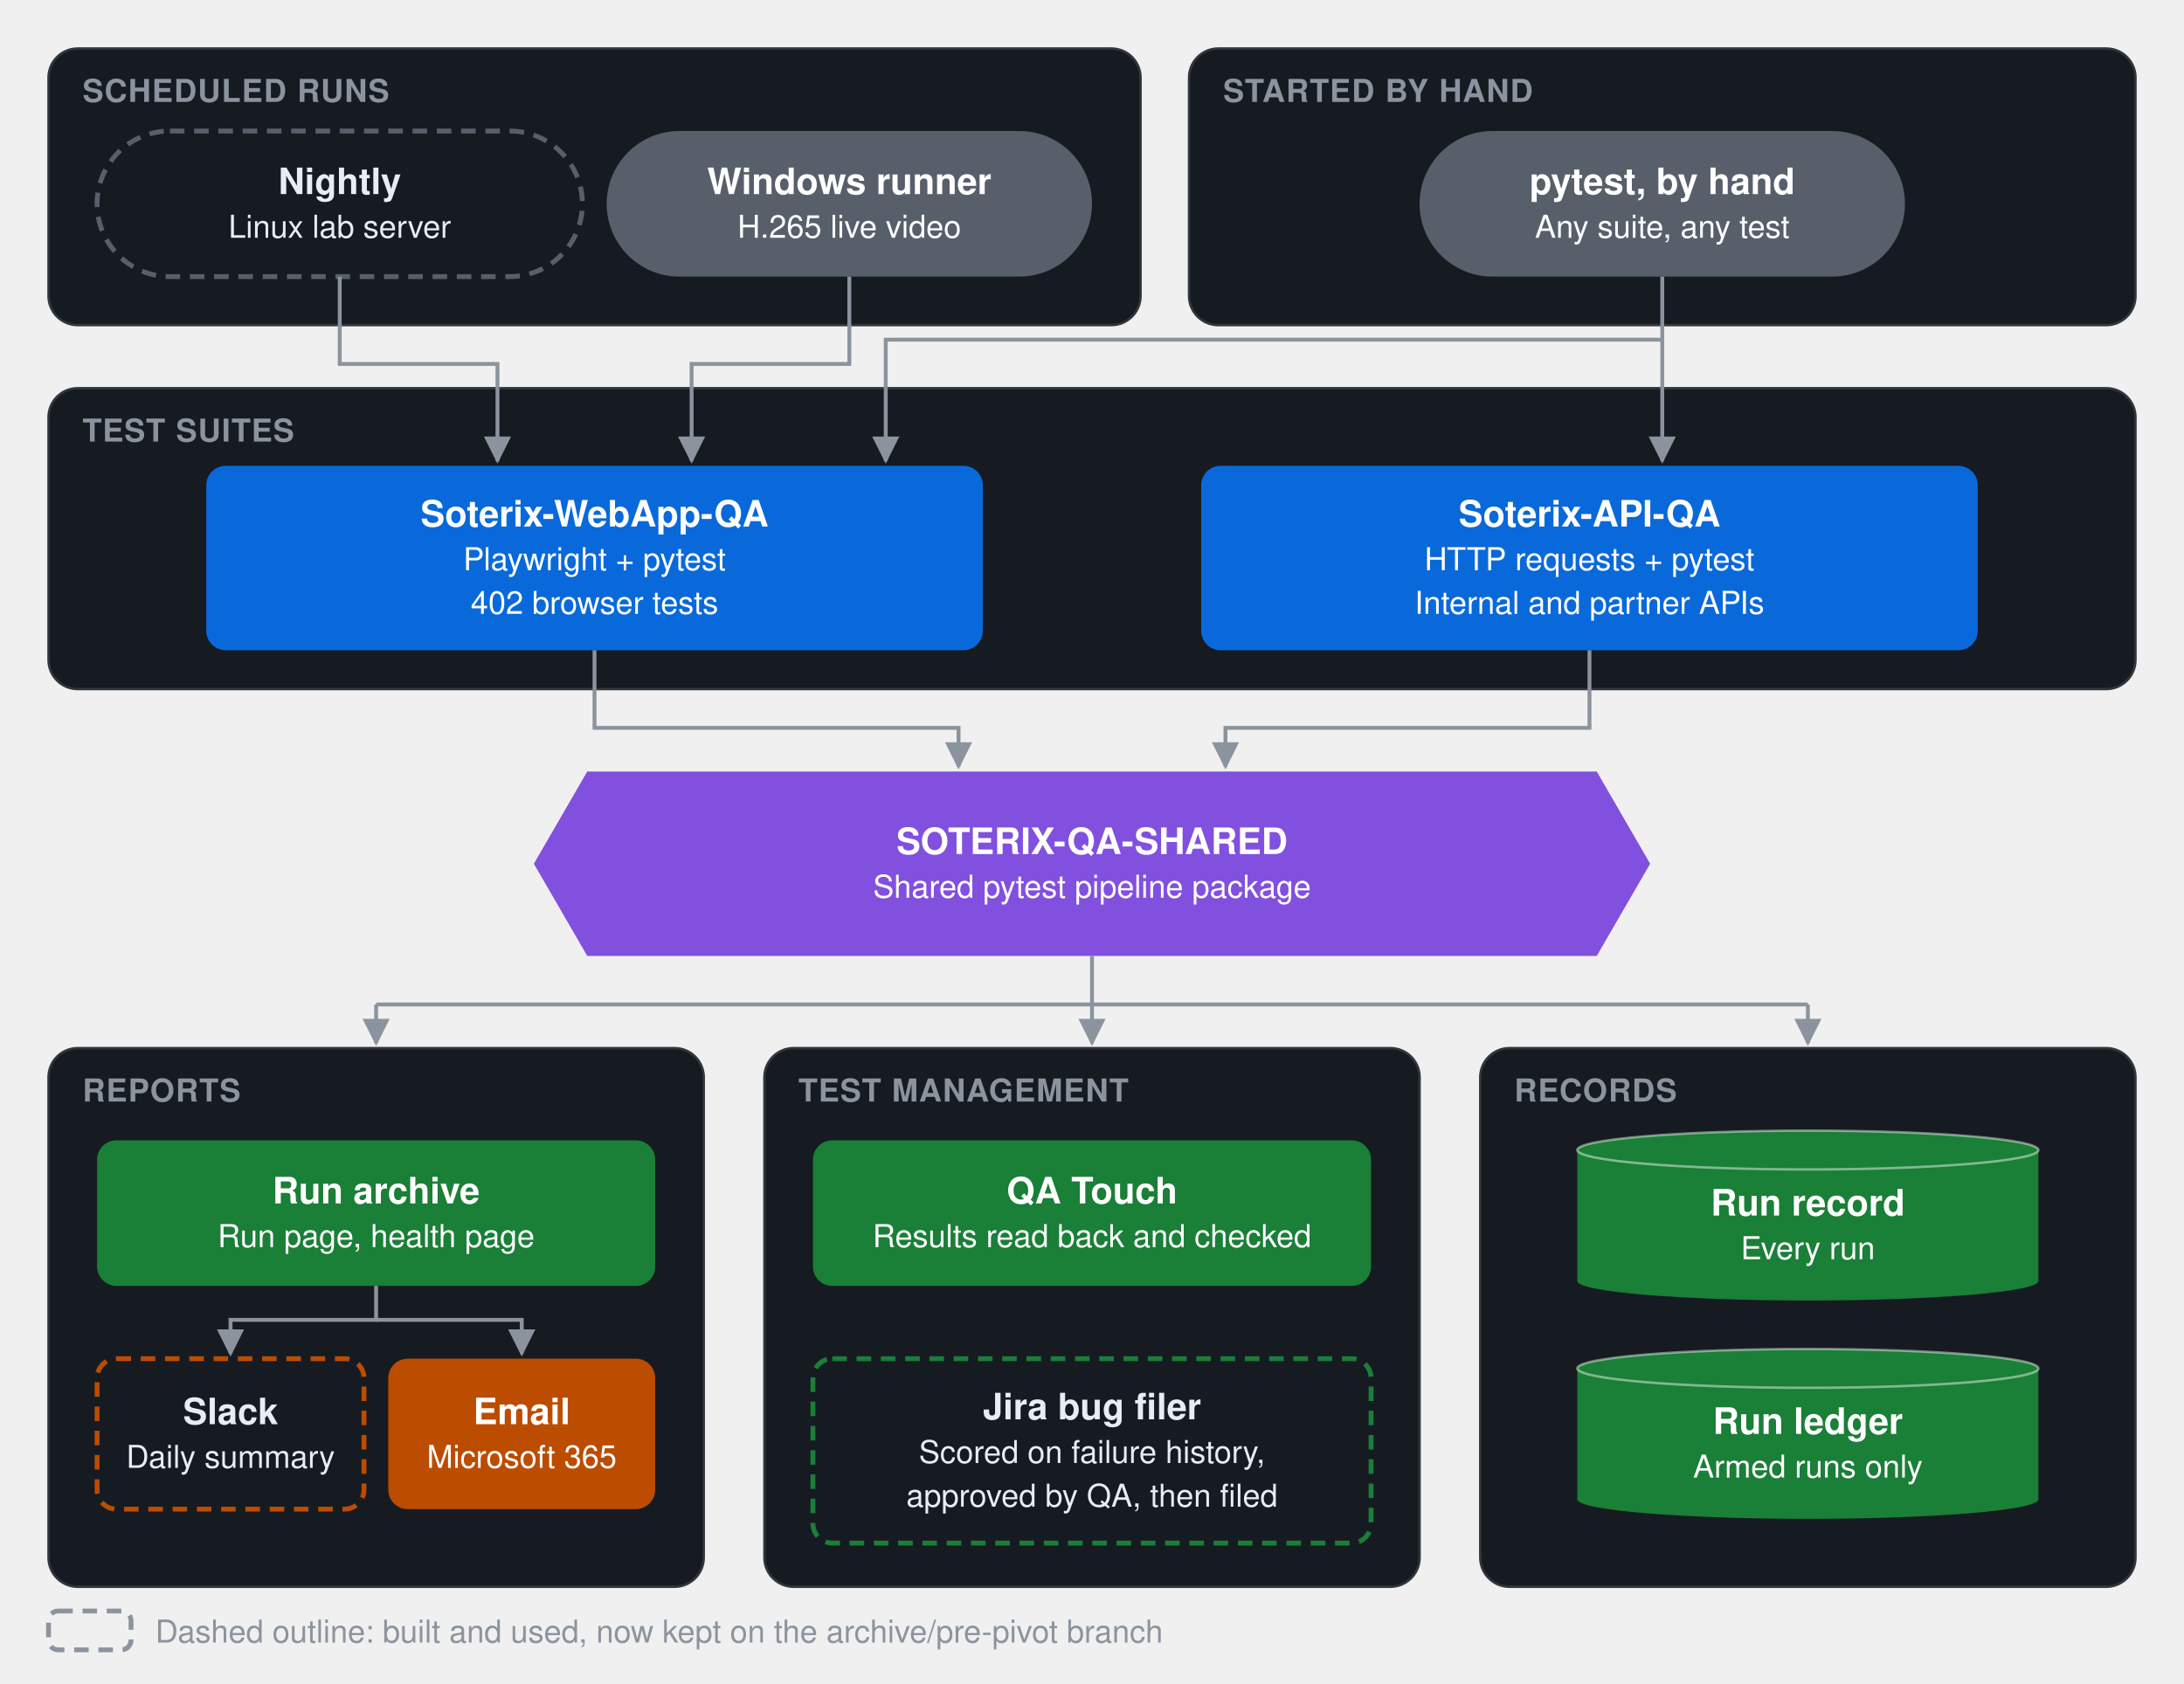
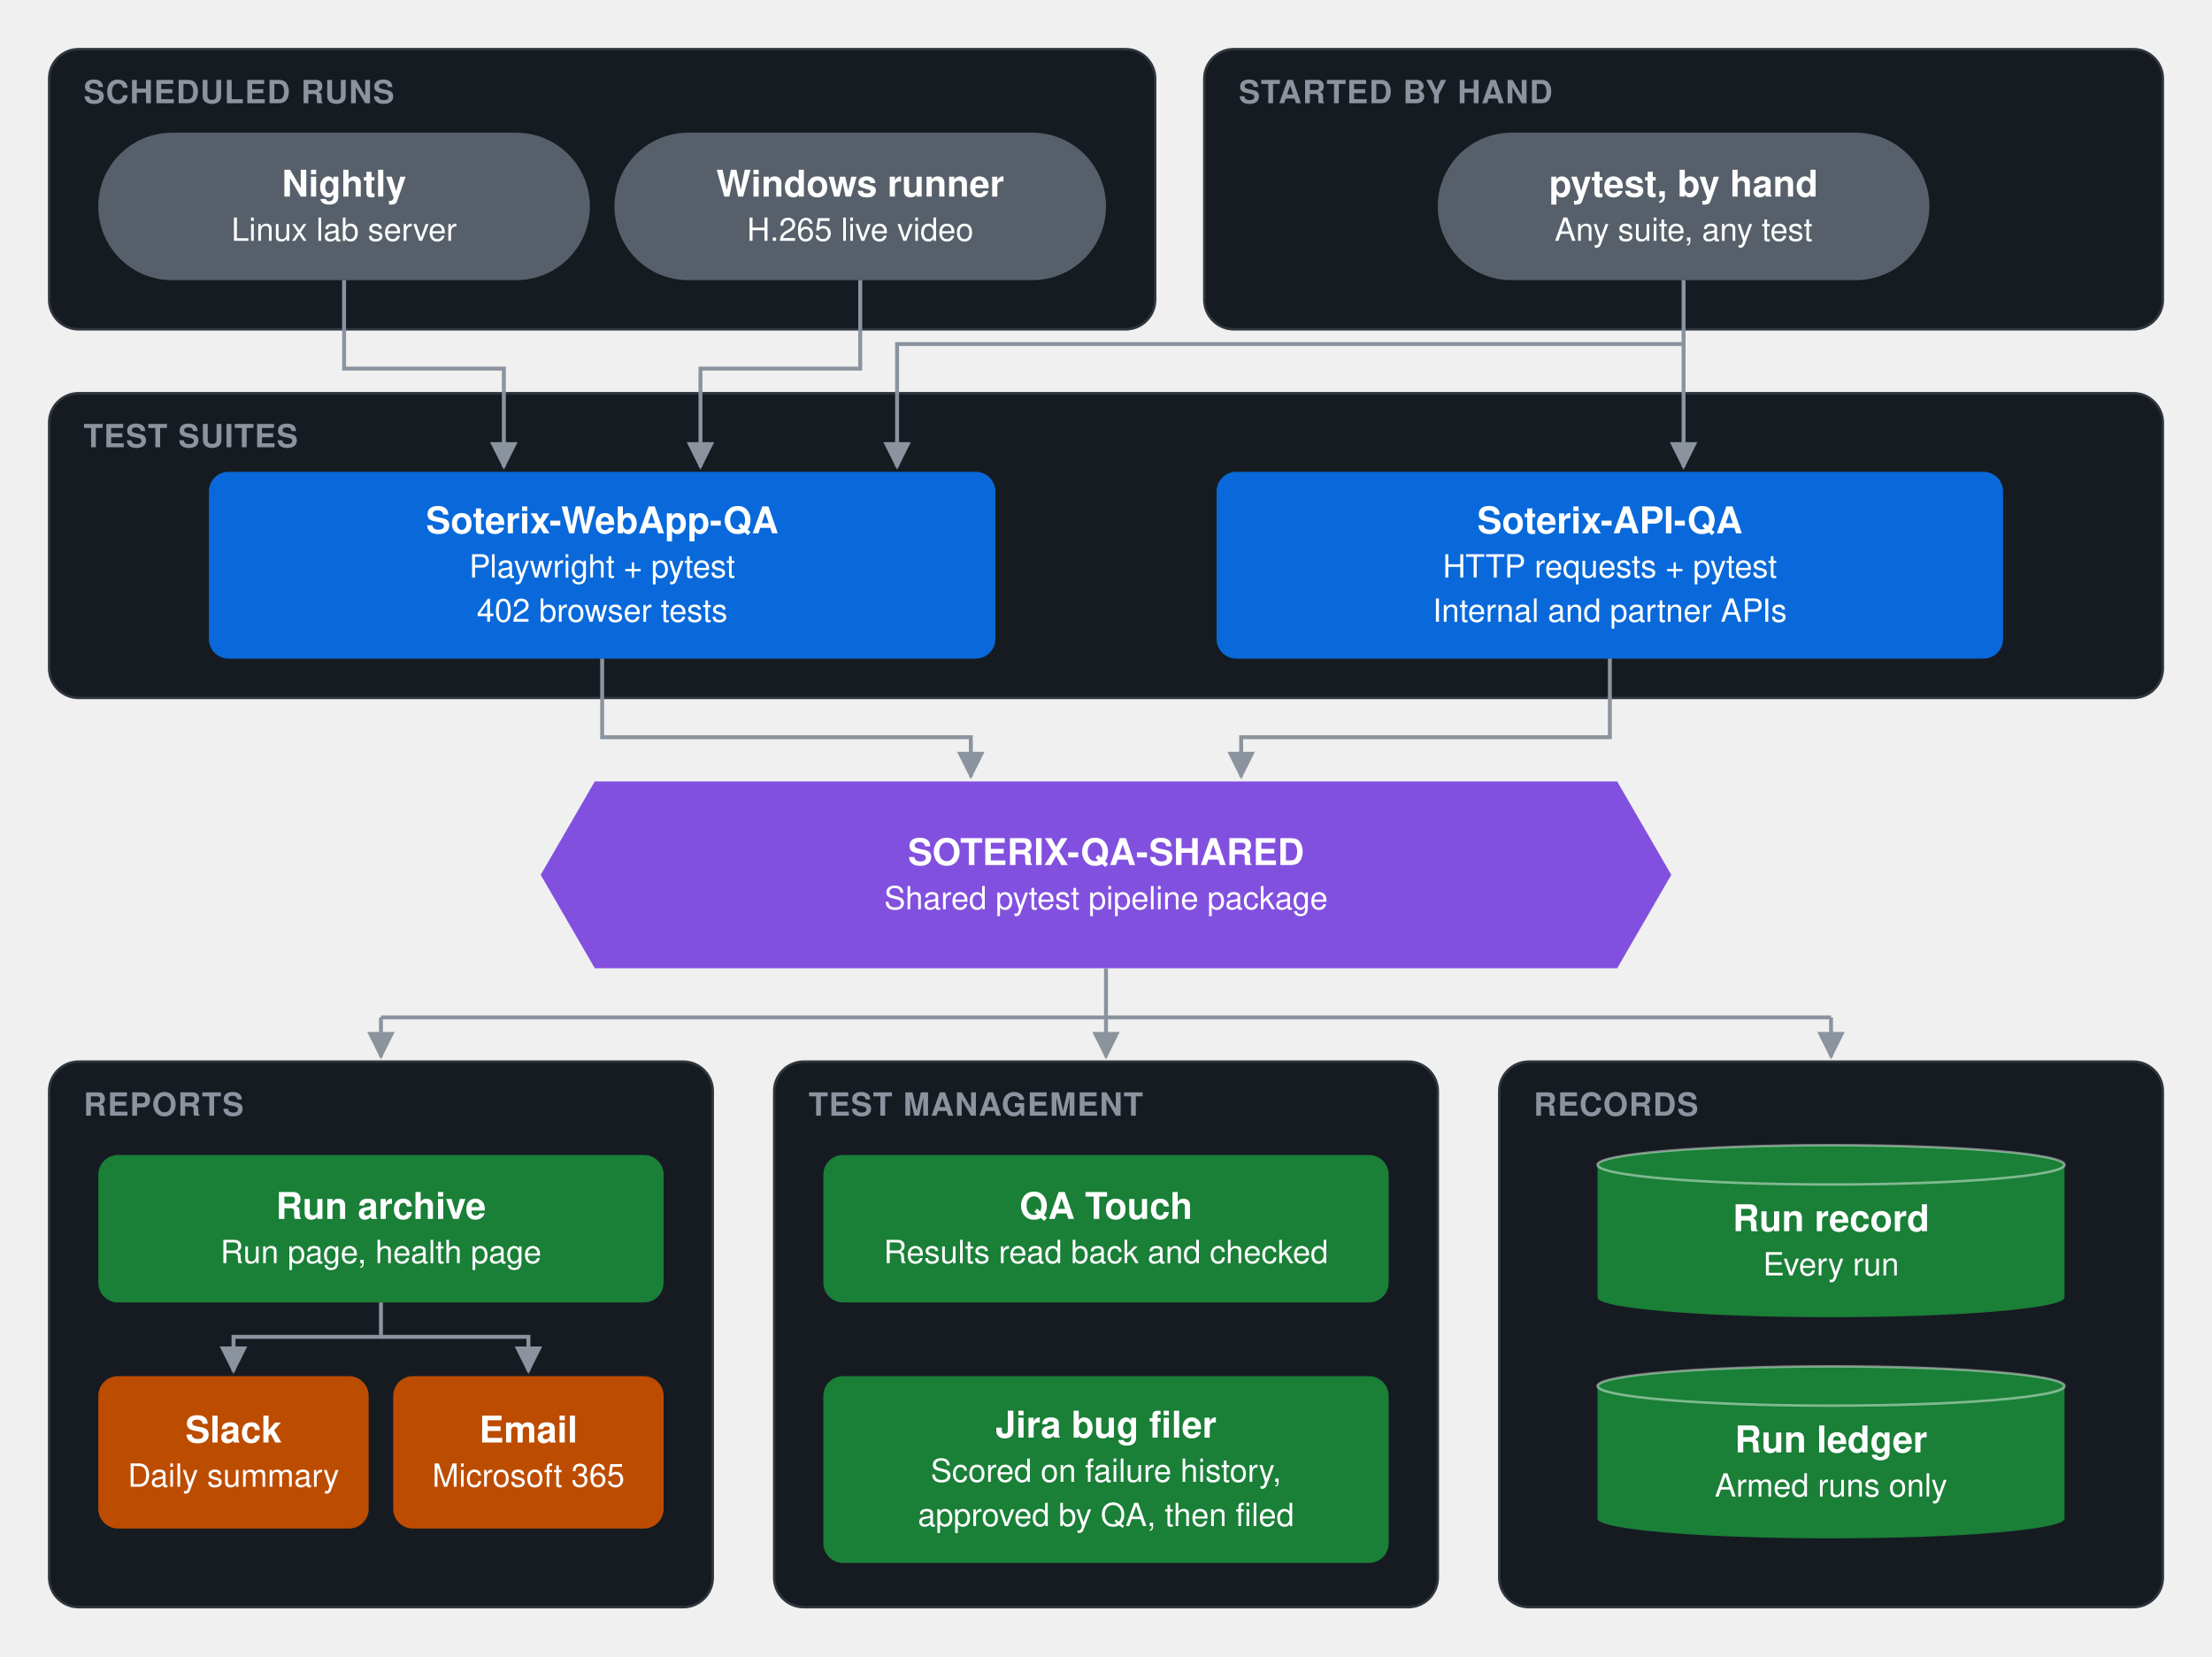
- <svg xmlns="http://www.w3.org/2000/svg" width="900" height="694" viewBox="0 0 900 694" font-family="-apple-system, 'Segoe UI', Helvetica, Arial, sans-serif" role="img" aria-label="A Windows runner and, earlier, a Linux nightly ran the browser suite; a person can start either suite. Both run through the shared pytest pipeline, which produces the run archive, email reports, the QA Touch upload and run records. The nightly, the Slack post and the Jira bug filer are kept on the archive branch.">
+ <svg xmlns="http://www.w3.org/2000/svg" width="900" height="674" viewBox="0 0 900 674" font-family="-apple-system, 'Segoe UI', Helvetica, Arial, sans-serif" role="img" aria-label="A Linux nightly and a Windows runner run the browser suite, and a person can start either suite by hand. Both run through the shared pytest pipeline, which produces the run archive, Slack and email reports, the QA Touch upload, a Jira bug filer and run records.">
  <defs>
    <marker id="arrow" viewBox="0 0 10 10" refX="9" refY="5" markerWidth="7" markerHeight="7" orient="auto-start-reverse">
      <path d="M0,0 L10,5 L0,10 z" fill="#8b949e" />
    </marker>
  </defs>
  <rect x="20" y="20" width="450" height="114" rx="12" fill="#161b22" stroke="#30363d" />
  <text x="34" y="42" font-size="13" font-weight="600" fill="#8b949e" letter-spacing="0.4">SCHEDULED RUNS</text>
-   <rect x="40" y="54" width="200" height="60" rx="30.0" fill="none" stroke="#57606a" stroke-width="2" stroke-dasharray="6 4" />
-   <text x="140.0" y="80.0" text-anchor="middle" font-size="15" font-weight="600" fill="#e6edf3">Nightly</text>
-   <text x="140.0" y="98.0" text-anchor="middle" font-size="13" font-weight="400" fill="#e6edf3">Linux lab server</text>
+   <rect x="40" y="54" width="200" height="60" rx="30.0" fill="#57606a" />
+   <text x="140.0" y="80.0" text-anchor="middle" font-size="15" font-weight="600" fill="#ffffff">Nightly</text>
+   <text x="140.0" y="98.0" text-anchor="middle" font-size="13" font-weight="400" fill="#ffffff">Linux lab server</text>
  <rect x="250" y="54" width="200" height="60" rx="30.0" fill="#57606a" />
  <text x="350.0" y="80.0" text-anchor="middle" font-size="15" font-weight="600" fill="#ffffff">Windows runner</text>
  <text x="350.0" y="98.0" text-anchor="middle" font-size="13" font-weight="400" fill="#ffffff">H.265 live video</text>
  <rect x="490" y="20" width="390" height="114" rx="12" fill="#161b22" stroke="#30363d" />
  <text x="504" y="42" font-size="13" font-weight="600" fill="#8b949e" letter-spacing="0.4">STARTED BY HAND</text>
  <rect x="585" y="54" width="200" height="60" rx="30.0" fill="#57606a" />
  <text x="685.0" y="80.0" text-anchor="middle" font-size="15" font-weight="600" fill="#ffffff">pytest, by hand</text>
  <text x="685.0" y="98.0" text-anchor="middle" font-size="13" font-weight="400" fill="#ffffff">Any suite, any test</text>
  <rect x="20" y="160" width="860" height="124" rx="12" fill="#161b22" stroke="#30363d" />
  <text x="34" y="182" font-size="13" font-weight="600" fill="#8b949e" letter-spacing="0.4">TEST SUITES</text>
  <rect x="85" y="192" width="320" height="76" rx="8" fill="#0969da" />
  <text x="245.0" y="217.0" text-anchor="middle" font-size="15" font-weight="600" fill="#ffffff">Soterix-WebApp-QA</text>
  <text x="245.0" y="235.0" text-anchor="middle" font-size="13" font-weight="400" fill="#ffffff">Playwright + pytest</text>
  <text x="245.0" y="253.0" text-anchor="middle" font-size="13" font-weight="400" fill="#ffffff">402 browser tests</text>
  <rect x="495" y="192" width="320" height="76" rx="8" fill="#0969da" />
  <text x="655.0" y="217.0" text-anchor="middle" font-size="15" font-weight="600" fill="#ffffff">Soterix-API-QA</text>
  <text x="655.0" y="235.0" text-anchor="middle" font-size="13" font-weight="400" fill="#ffffff">HTTP requests + pytest</text>
  <text x="655.0" y="253.0" text-anchor="middle" font-size="13" font-weight="400" fill="#ffffff">Internal and partner APIs</text>
  <polygon points="242.0,318 658.0,318 680.0,356.0 658.0,394 242.0,394 220.0,356.0" fill="#8250df" />
  <text x="450" y="352.0" text-anchor="middle" font-size="15" font-weight="600" fill="#ffffff">SOTERIX-QA-SHARED</text>
  <text x="450" y="370.0" text-anchor="middle" font-size="13" font-weight="400" fill="#ffffff">Shared pytest pipeline package</text>
  <rect x="20" y="432" width="270" height="222" rx="12" fill="#161b22" stroke="#30363d" />
  <text x="34" y="454" font-size="13" font-weight="600" fill="#8b949e" letter-spacing="0.4">REPORTS</text>
  <rect x="315" y="432" width="270" height="222" rx="12" fill="#161b22" stroke="#30363d" />
  <text x="329" y="454" font-size="13" font-weight="600" fill="#8b949e" letter-spacing="0.4">TEST MANAGEMENT</text>
  <rect x="610" y="432" width="270" height="222" rx="12" fill="#161b22" stroke="#30363d" />
  <text x="624" y="454" font-size="13" font-weight="600" fill="#8b949e" letter-spacing="0.4">RECORDS</text>
  <rect x="40" y="470" width="230" height="60" rx="8" fill="#1a7f37" />
  <text x="155.0" y="496.0" text-anchor="middle" font-size="15" font-weight="600" fill="#ffffff">Run archive</text>
  <text x="155.0" y="514.0" text-anchor="middle" font-size="13" font-weight="400" fill="#ffffff">Run page, health page</text>
-   <rect x="40" y="560" width="110" height="62" rx="8" fill="none" stroke="#bc4c00" stroke-width="2" stroke-dasharray="6 4" />
-   <text x="95.0" y="587.0" text-anchor="middle" font-size="15" font-weight="600" fill="#e6edf3">Slack</text>
-   <text x="95.0" y="605.0" text-anchor="middle" font-size="13" font-weight="400" fill="#e6edf3">Daily summary</text>
+   <rect x="40" y="560" width="110" height="62" rx="8" fill="#bc4c00" />
+   <text x="95.0" y="587.0" text-anchor="middle" font-size="15" font-weight="600" fill="#ffffff">Slack</text>
+   <text x="95.0" y="605.0" text-anchor="middle" font-size="13" font-weight="400" fill="#ffffff">Daily summary</text>
  <rect x="160" y="560" width="110" height="62" rx="8" fill="#bc4c00" />
  <text x="215.0" y="587.0" text-anchor="middle" font-size="15" font-weight="600" fill="#ffffff">Email</text>
  <text x="215.0" y="605.0" text-anchor="middle" font-size="13" font-weight="400" fill="#ffffff">Microsoft 365</text>
  <rect x="335" y="470" width="230" height="60" rx="8" fill="#1a7f37" />
  <text x="450.0" y="496.0" text-anchor="middle" font-size="15" font-weight="600" fill="#ffffff">QA Touch</text>
  <text x="450.0" y="514.0" text-anchor="middle" font-size="13" font-weight="400" fill="#ffffff">Results read back and checked</text>
-   <rect x="335" y="560" width="230" height="76" rx="8" fill="none" stroke="#1a7f37" stroke-width="2" stroke-dasharray="6 4" />
-   <text x="450.0" y="585.0" text-anchor="middle" font-size="15" font-weight="600" fill="#e6edf3">Jira bug filer</text>
-   <text x="450.0" y="603.0" text-anchor="middle" font-size="13" font-weight="400" fill="#e6edf3">Scored on failure history,</text>
-   <text x="450.0" y="621.0" text-anchor="middle" font-size="13" font-weight="400" fill="#e6edf3">approved by QA, then filed</text>
+   <rect x="335" y="560" width="230" height="76" rx="8" fill="#1a7f37" />
+   <text x="450.0" y="585.0" text-anchor="middle" font-size="15" font-weight="600" fill="#ffffff">Jira bug filer</text>
+   <text x="450.0" y="603.0" text-anchor="middle" font-size="13" font-weight="400" fill="#ffffff">Scored on failure history,</text>
+   <text x="450.0" y="621.0" text-anchor="middle" font-size="13" font-weight="400" fill="#ffffff">approved by QA, then filed</text>
  <path d="M650,474 L650,528 A95.0,8 0 0 0 840,528 L840,474 Z" fill="#1a7f37" />
  <ellipse cx="745.0" cy="474" rx="95.0" ry="8" fill="#1a7f37" stroke="#ffffff" stroke-opacity="0.45" />
  <text x="745.0" y="501.0" text-anchor="middle" font-size="15" font-weight="600" fill="#ffffff">Run record</text>
  <text x="745.0" y="519.0" text-anchor="middle" font-size="13" font-weight="400" fill="#ffffff">Every run</text>
  <path d="M650,564 L650,618 A95.0,8 0 0 0 840,618 L840,564 Z" fill="#1a7f37" />
  <ellipse cx="745.0" cy="564" rx="95.0" ry="8" fill="#1a7f37" stroke="#ffffff" stroke-opacity="0.45" />
  <text x="745.0" y="591.0" text-anchor="middle" font-size="15" font-weight="600" fill="#ffffff">Run ledger</text>
  <text x="745.0" y="609.0" text-anchor="middle" font-size="13" font-weight="400" fill="#ffffff">Armed runs only</text>
  <path d="M140,114 L140,150 L205,150 L205,190" fill="none" stroke="#8b949e" stroke-width="1.6" marker-end="url(#arrow)" />
  <path d="M350,114 L350,150 L285,150 L285,190" fill="none" stroke="#8b949e" stroke-width="1.6" marker-end="url(#arrow)" />
  <path d="M685,114 L685,190" fill="none" stroke="#8b949e" stroke-width="1.6" marker-end="url(#arrow)" />
  <path d="M685,140 L365,140 L365,190" fill="none" stroke="#8b949e" stroke-width="1.6" marker-end="url(#arrow)" />
  <path d="M245,268 L245,300 L395,300 L395,316" fill="none" stroke="#8b949e" stroke-width="1.6" marker-end="url(#arrow)" />
  <path d="M655,268 L655,300 L505,300 L505,316" fill="none" stroke="#8b949e" stroke-width="1.6" marker-end="url(#arrow)" />
  <path d="M450,394 L450,414 M155,414 L745,414" fill="none" stroke="#8b949e" stroke-width="1.6" />
  <path d="M155,414 L155,430" fill="none" stroke="#8b949e" stroke-width="1.6" marker-end="url(#arrow)" />
  <path d="M450,414 L450,430" fill="none" stroke="#8b949e" stroke-width="1.6" marker-end="url(#arrow)" />
  <path d="M745,414 L745,430" fill="none" stroke="#8b949e" stroke-width="1.6" marker-end="url(#arrow)" />
  <path d="M155,530 L155,544 L95,544 L95,558" fill="none" stroke="#8b949e" stroke-width="1.6" marker-end="url(#arrow)" />
  <path d="M155,544 L215,544 L215,558" fill="none" stroke="#8b949e" stroke-width="1.6" marker-end="url(#arrow)" />
-   <rect x="20" y="664" width="34" height="16" rx="4" fill="none" stroke="#8b949e" stroke-width="2" stroke-dasharray="6 4" />
-   <text x="64" y="677" font-size="13" fill="#8b949e">Dashed outline: built and used, now kept on the archive/pre-pivot branch</text>
</svg>
